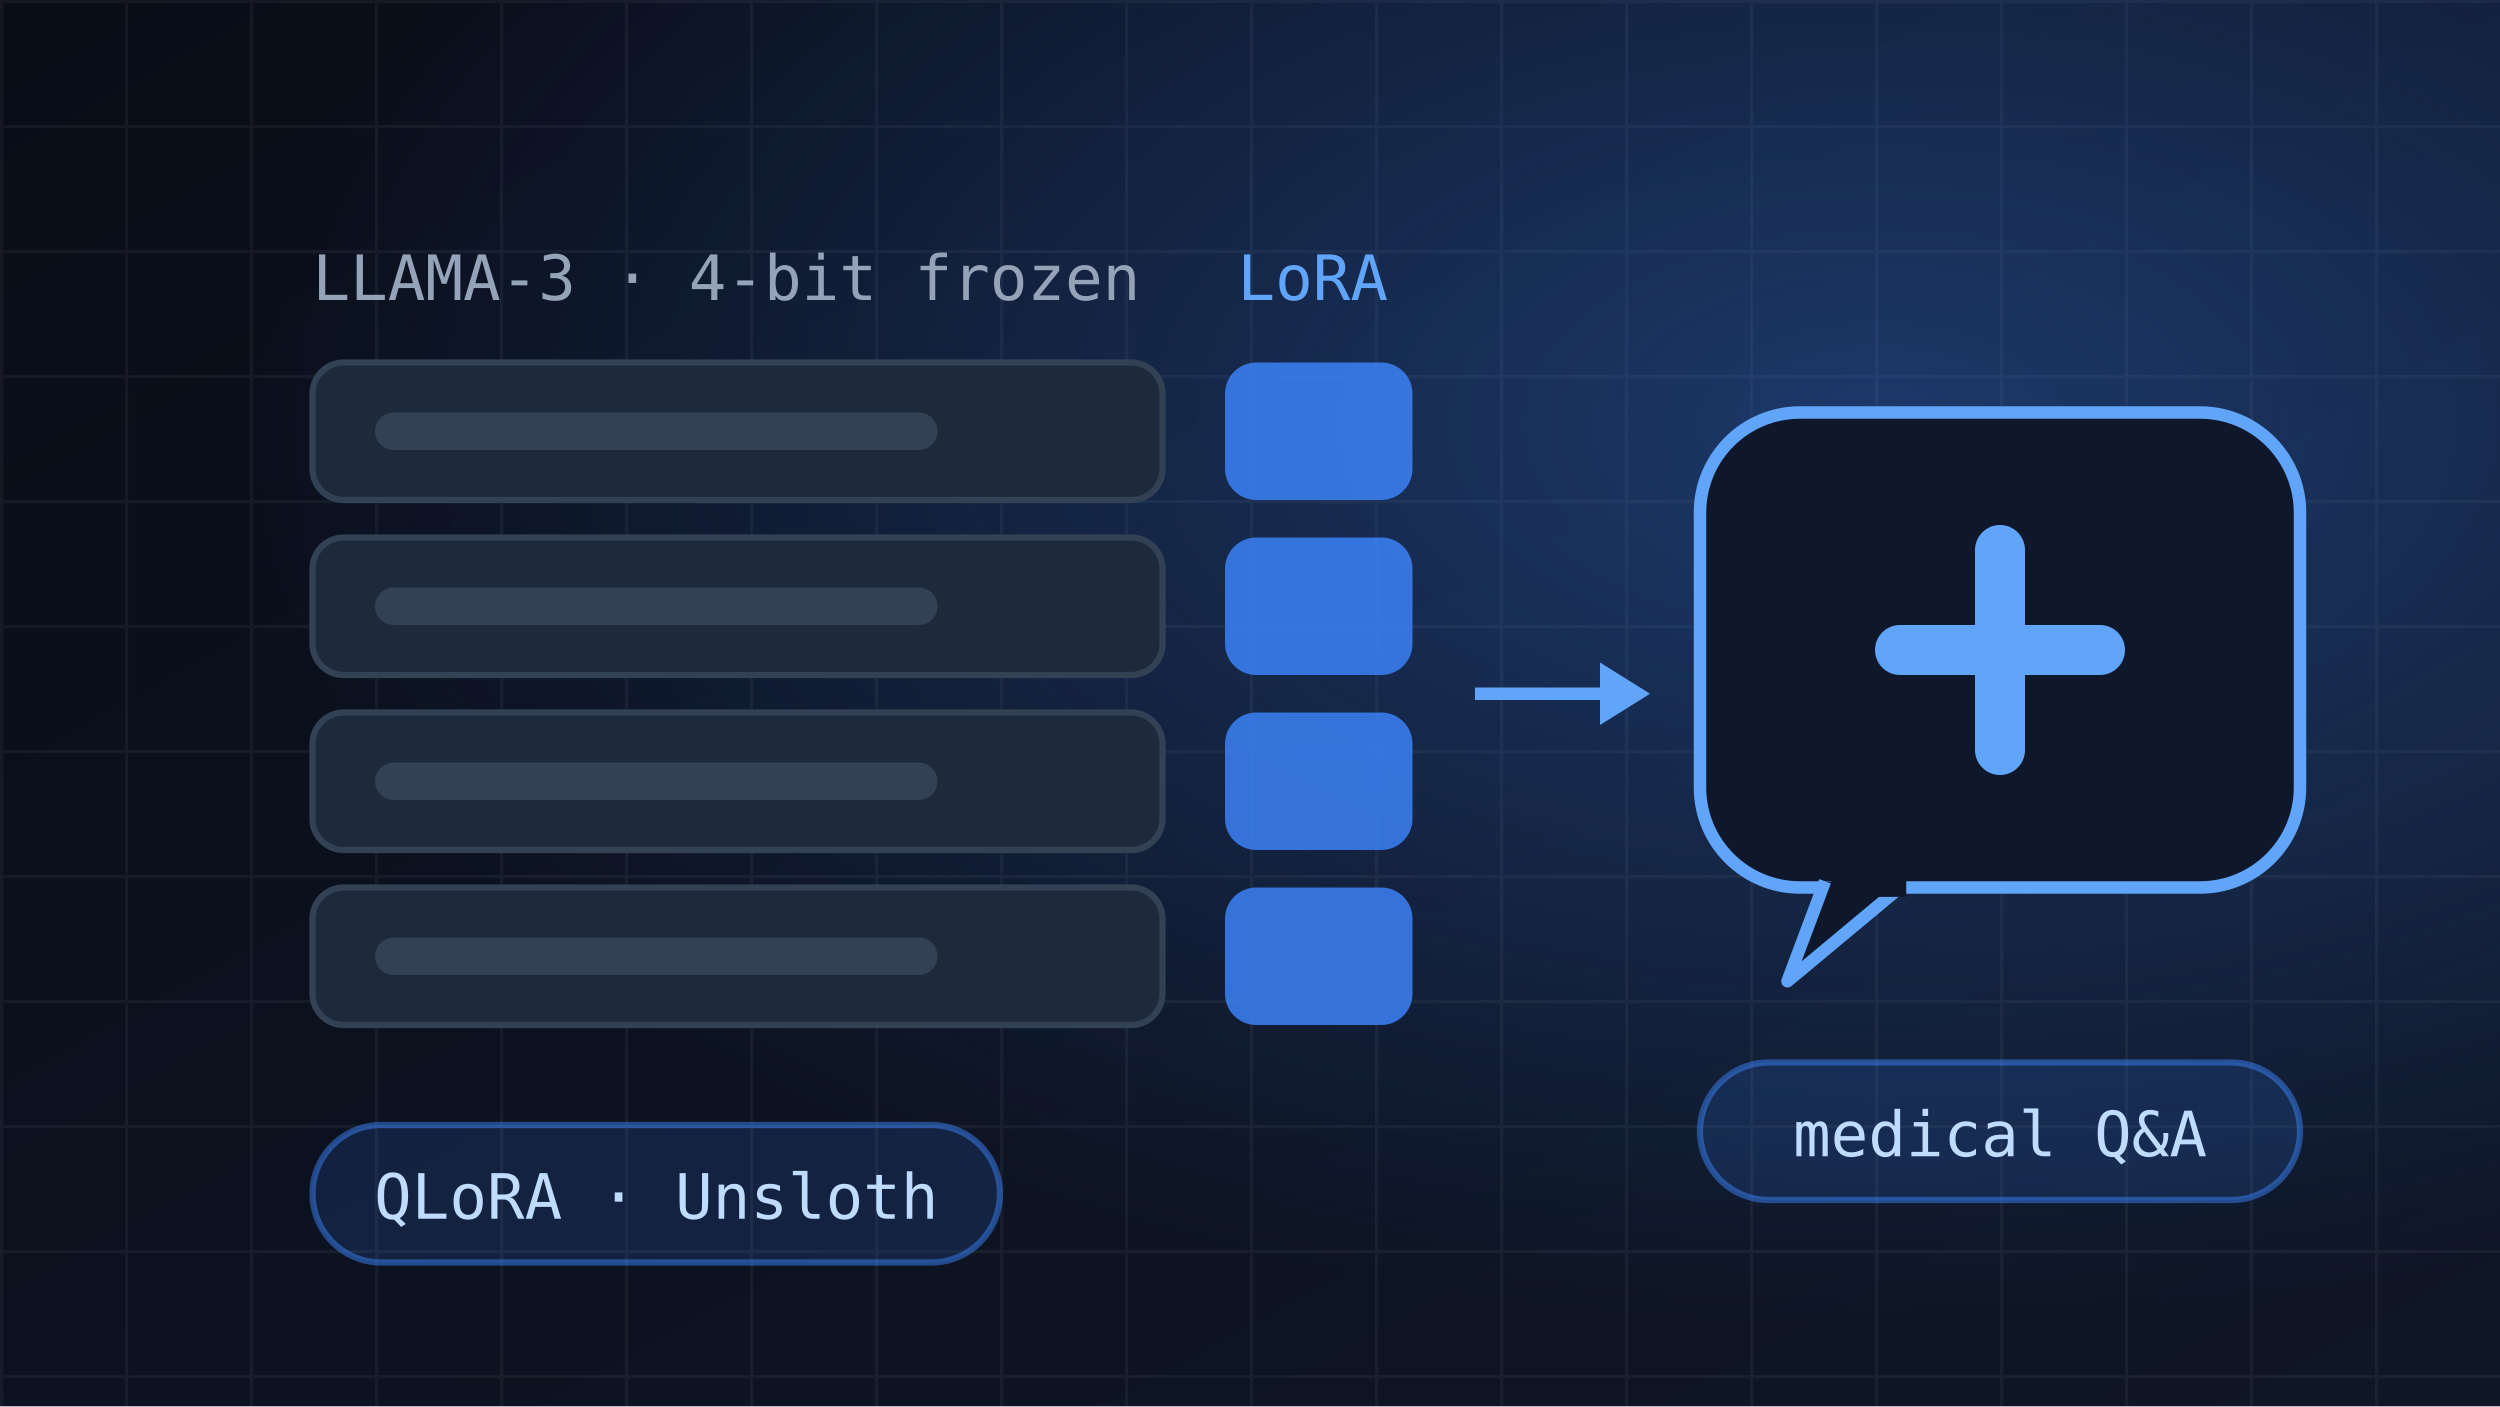
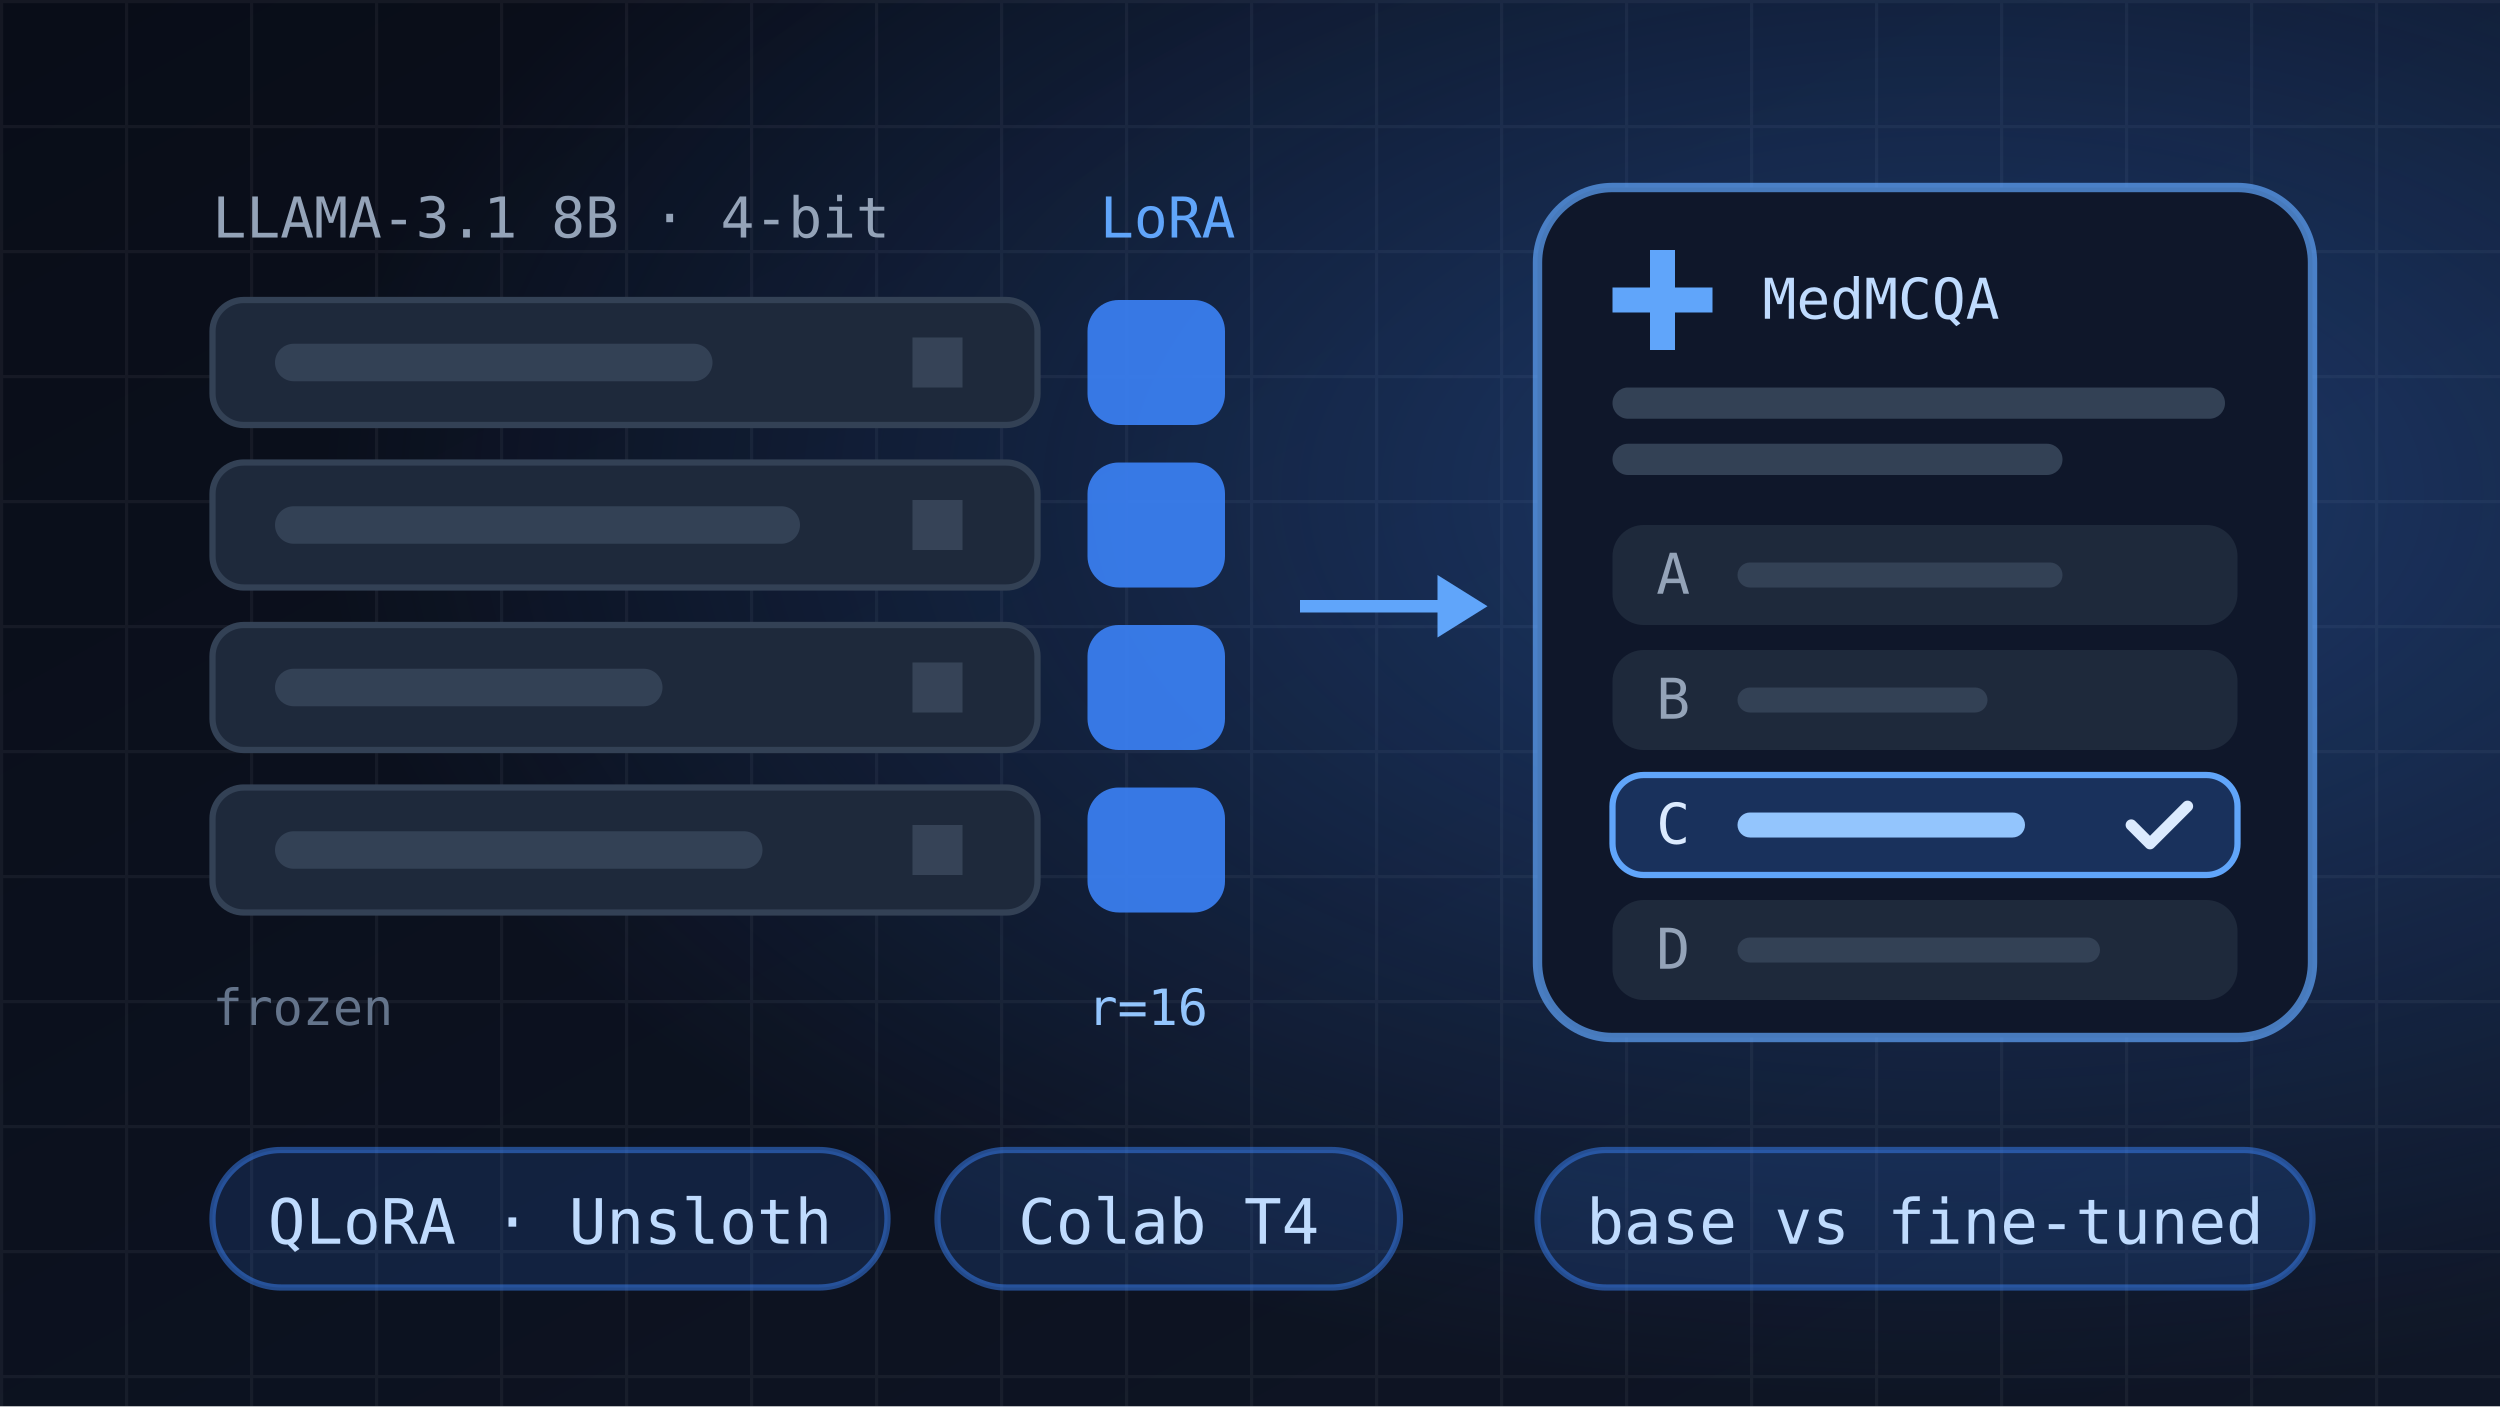
<svg xmlns="http://www.w3.org/2000/svg" viewBox="0 0 400 225">
  <defs>
    <linearGradient id="bg" x1="0" y1="0" x2="1" y2="1">
      <stop offset="0" stop-color="#090d18" />
      <stop offset="1" stop-color="#0f1626" />
    </linearGradient>
-     <radialGradient id="glow" cx="0.75" cy="0.3" r=".65">
+     <radialGradient id="glow" cx="0.78" cy="0.35" r=".65">
      <stop offset="0" stop-color="#3b82f6" stop-opacity=".35" />
      <stop offset="1" stop-color="#3b82f6" stop-opacity="0" />
    </radialGradient>
    <pattern id="grid" width="20" height="20" patternUnits="userSpaceOnUse">
      <path d="M20 0H0V20" fill="none" stroke="#fff" stroke-opacity=".05" />
    </pattern>
  </defs>
  <rect width="400" height="225" fill="url(#bg)" />
  <rect width="400" height="225" fill="url(#grid)" />
  <rect width="400" height="225" fill="url(#glow)" />
  <g font-family="ui-monospace, Consolas, monospace">
-     <text x="50" y="48" font-size="10" fill="#94a3b8">LLAMA-3 · 4-bit frozen</text>
-     <text x="198" y="48" font-size="10" fill="#60a5fa">LoRA</text>
-     <rect x="50" y="58" width="136" height="22" rx="5" fill="#1e293b" stroke="#334155" />
-     <rect x="60" y="66" width="90" height="6" rx="3" fill="#334155" />
-     <rect x="196" y="58" width="30" height="22" rx="5" fill="#3b82f6" fill-opacity=".85" />
-     <rect x="50" y="86" width="136" height="22" rx="5" fill="#1e293b" stroke="#334155" />
-     <rect x="60" y="94" width="90" height="6" rx="3" fill="#334155" />
-     <rect x="196" y="86" width="30" height="22" rx="5" fill="#3b82f6" fill-opacity=".85" />
-     <rect x="50" y="114" width="136" height="22" rx="5" fill="#1e293b" stroke="#334155" />
-     <rect x="60" y="122" width="90" height="6" rx="3" fill="#334155" />
-     <rect x="196" y="114" width="30" height="22" rx="5" fill="#3b82f6" fill-opacity=".85" />
-     <rect x="50" y="142" width="136" height="22" rx="5" fill="#1e293b" stroke="#334155" />
-     <rect x="60" y="150" width="90" height="6" rx="3" fill="#334155" />
-     <rect x="196" y="142" width="30" height="22" rx="5" fill="#3b82f6" fill-opacity=".85" />
-     <path d="M236 111H258" stroke="#60a5fa" stroke-width="2" />
-     <path d="M264 111l-8-5v10z" fill="#60a5fa" />
-     <rect x="272" y="66" width="96" height="76" rx="16" fill="#0f172a" stroke="#60a5fa" stroke-width="2" />
-     <path d="M292 141l-6 16 18-15" fill="#0f172a" stroke="#60a5fa" stroke-width="2" stroke-linejoin="round" />
-     <path d="M293 142h12" stroke="#0f172a" stroke-width="3" />
-     <path d="M320 88v32M304 104h32" stroke="#60a5fa" stroke-width="8" stroke-linecap="round" />
-     <rect x="50" y="180" width="110" height="22" rx="11" fill="#3b82f6" fill-opacity=".15" stroke="#3b82f6" stroke-opacity=".5" />
-     <text x="105.0" y="195" text-anchor="middle" font-size="10" fill="#bfdbfe">QLoRA · Unsloth</text>
-     <rect x="272" y="170" width="96" height="22" rx="11" fill="#3b82f6" fill-opacity=".15" stroke="#3b82f6" stroke-opacity=".5" />
-     <text x="320.0" y="185" text-anchor="middle" font-size="10" fill="#bfdbfe">medical Q&amp;A</text>
+     <text x="34" y="38" font-size="9" fill="#94a3b8">LLAMA-3.1 8B · 4-bit</text>
+     <text x="176" y="38" font-size="9" fill="#60a5fa">LoRA</text>
+     <g fill="#1e293b" stroke="#334155">
+       <rect x="34" y="48" width="132" height="20" rx="5" />
+       <rect x="34" y="74" width="132" height="20" rx="5" />
+       <rect x="34" y="100" width="132" height="20" rx="5" />
+       <rect x="34" y="126" width="132" height="20" rx="5" />
+     </g>
+     <g fill="#334155">
+       <rect x="44" y="55" width="70" height="6" rx="3" />
+       <rect x="44" y="81" width="84" height="6" rx="3" />
+       <rect x="44" y="107" width="62" height="6" rx="3" />
+       <rect x="44" y="133" width="78" height="6" rx="3" />
+     </g>
+     <g fill="#475569">
+       <path d="M146 54h8v8h-8zM146 80h8v8h-8zM146 106h8v8h-8zM146 132h8v8h-8z" fill-opacity=".6" />
+     </g>
+     <g fill="#3b82f6" fill-opacity=".9">
+       <rect x="174" y="48" width="22" height="20" rx="5" />
+       <rect x="174" y="74" width="22" height="20" rx="5" />
+       <rect x="174" y="100" width="22" height="20" rx="5" />
+       <rect x="174" y="126" width="22" height="20" rx="5" />
+     </g>
+     <text x="34" y="164" font-size="8" fill="#64748b">frozen</text>
+     <text x="174" y="164" font-size="8" fill="#93c5fd">r=16</text>
+     <path d="M208 97H232" stroke="#60a5fa" stroke-width="2" />
+     <path d="M238 97l-8-5v10z" fill="#60a5fa" />
+     <rect x="246" y="30" width="124" height="136" rx="12" fill="#0f172a" stroke="#60a5fa" stroke-opacity=".7" stroke-width="1.5" />
+     <path d="M258 46h6v-6h4v6h6v4h-6v6h-4v-6h-6z" fill="#60a5fa" />
+     <text x="282" y="51" font-size="9" fill="#bfdbfe">MedMCQA</text>
+     <rect x="258" y="62" width="98" height="5" rx="2.5" fill="#334155" />
+     <rect x="258" y="71" width="72" height="5" rx="2.5" fill="#334155" />
+     <g font-size="9">
+       <rect x="258" y="84" width="100" height="16" rx="5" fill="#1e293b" />
+       <text x="265" y="95" fill="#94a3b8">A</text>
+       <rect x="278" y="90" width="52" height="4" rx="2" fill="#334155" />
+       <rect x="258" y="104" width="100" height="16" rx="5" fill="#1e293b" />
+       <text x="265" y="115" fill="#94a3b8">B</text>
+       <rect x="278" y="110" width="40" height="4" rx="2" fill="#334155" />
+       <rect x="258" y="124" width="100" height="16" rx="5" fill="#3b82f6" fill-opacity=".25" stroke="#60a5fa" />
+       <text x="265" y="135" fill="#dbeafe">C</text>
+       <rect x="278" y="130" width="46" height="4" rx="2" fill="#93c5fd" />
+       <path d="M341 132l3 3 6-6" fill="none" stroke="#dbeafe" stroke-width="1.8" stroke-linecap="round" stroke-linejoin="round" />
+       <rect x="258" y="144" width="100" height="16" rx="5" fill="#1e293b" />
+       <text x="265" y="155" fill="#94a3b8">D</text>
+       <rect x="278" y="150" width="58" height="4" rx="2" fill="#334155" />
+     </g>
+     <rect x="34" y="184" width="108" height="22" rx="11" fill="#3b82f6" fill-opacity=".15" stroke="#3b82f6" stroke-opacity=".5" />
+     <text x="88" y="199" text-anchor="middle" font-size="10" fill="#bfdbfe">QLoRA · Unsloth</text>
+     <rect x="150" y="184" width="74" height="22" rx="11" fill="#3b82f6" fill-opacity=".15" stroke="#3b82f6" stroke-opacity=".5" />
+     <text x="187" y="199" text-anchor="middle" font-size="10" fill="#bfdbfe">Colab T4</text>
+     <rect x="246" y="184" width="124" height="22" rx="11" fill="#3b82f6" fill-opacity=".15" stroke="#3b82f6" stroke-opacity=".5" />
+     <text x="308" y="199" text-anchor="middle" font-size="10" fill="#bfdbfe">base vs fine-tuned</text>
  </g>
</svg>
